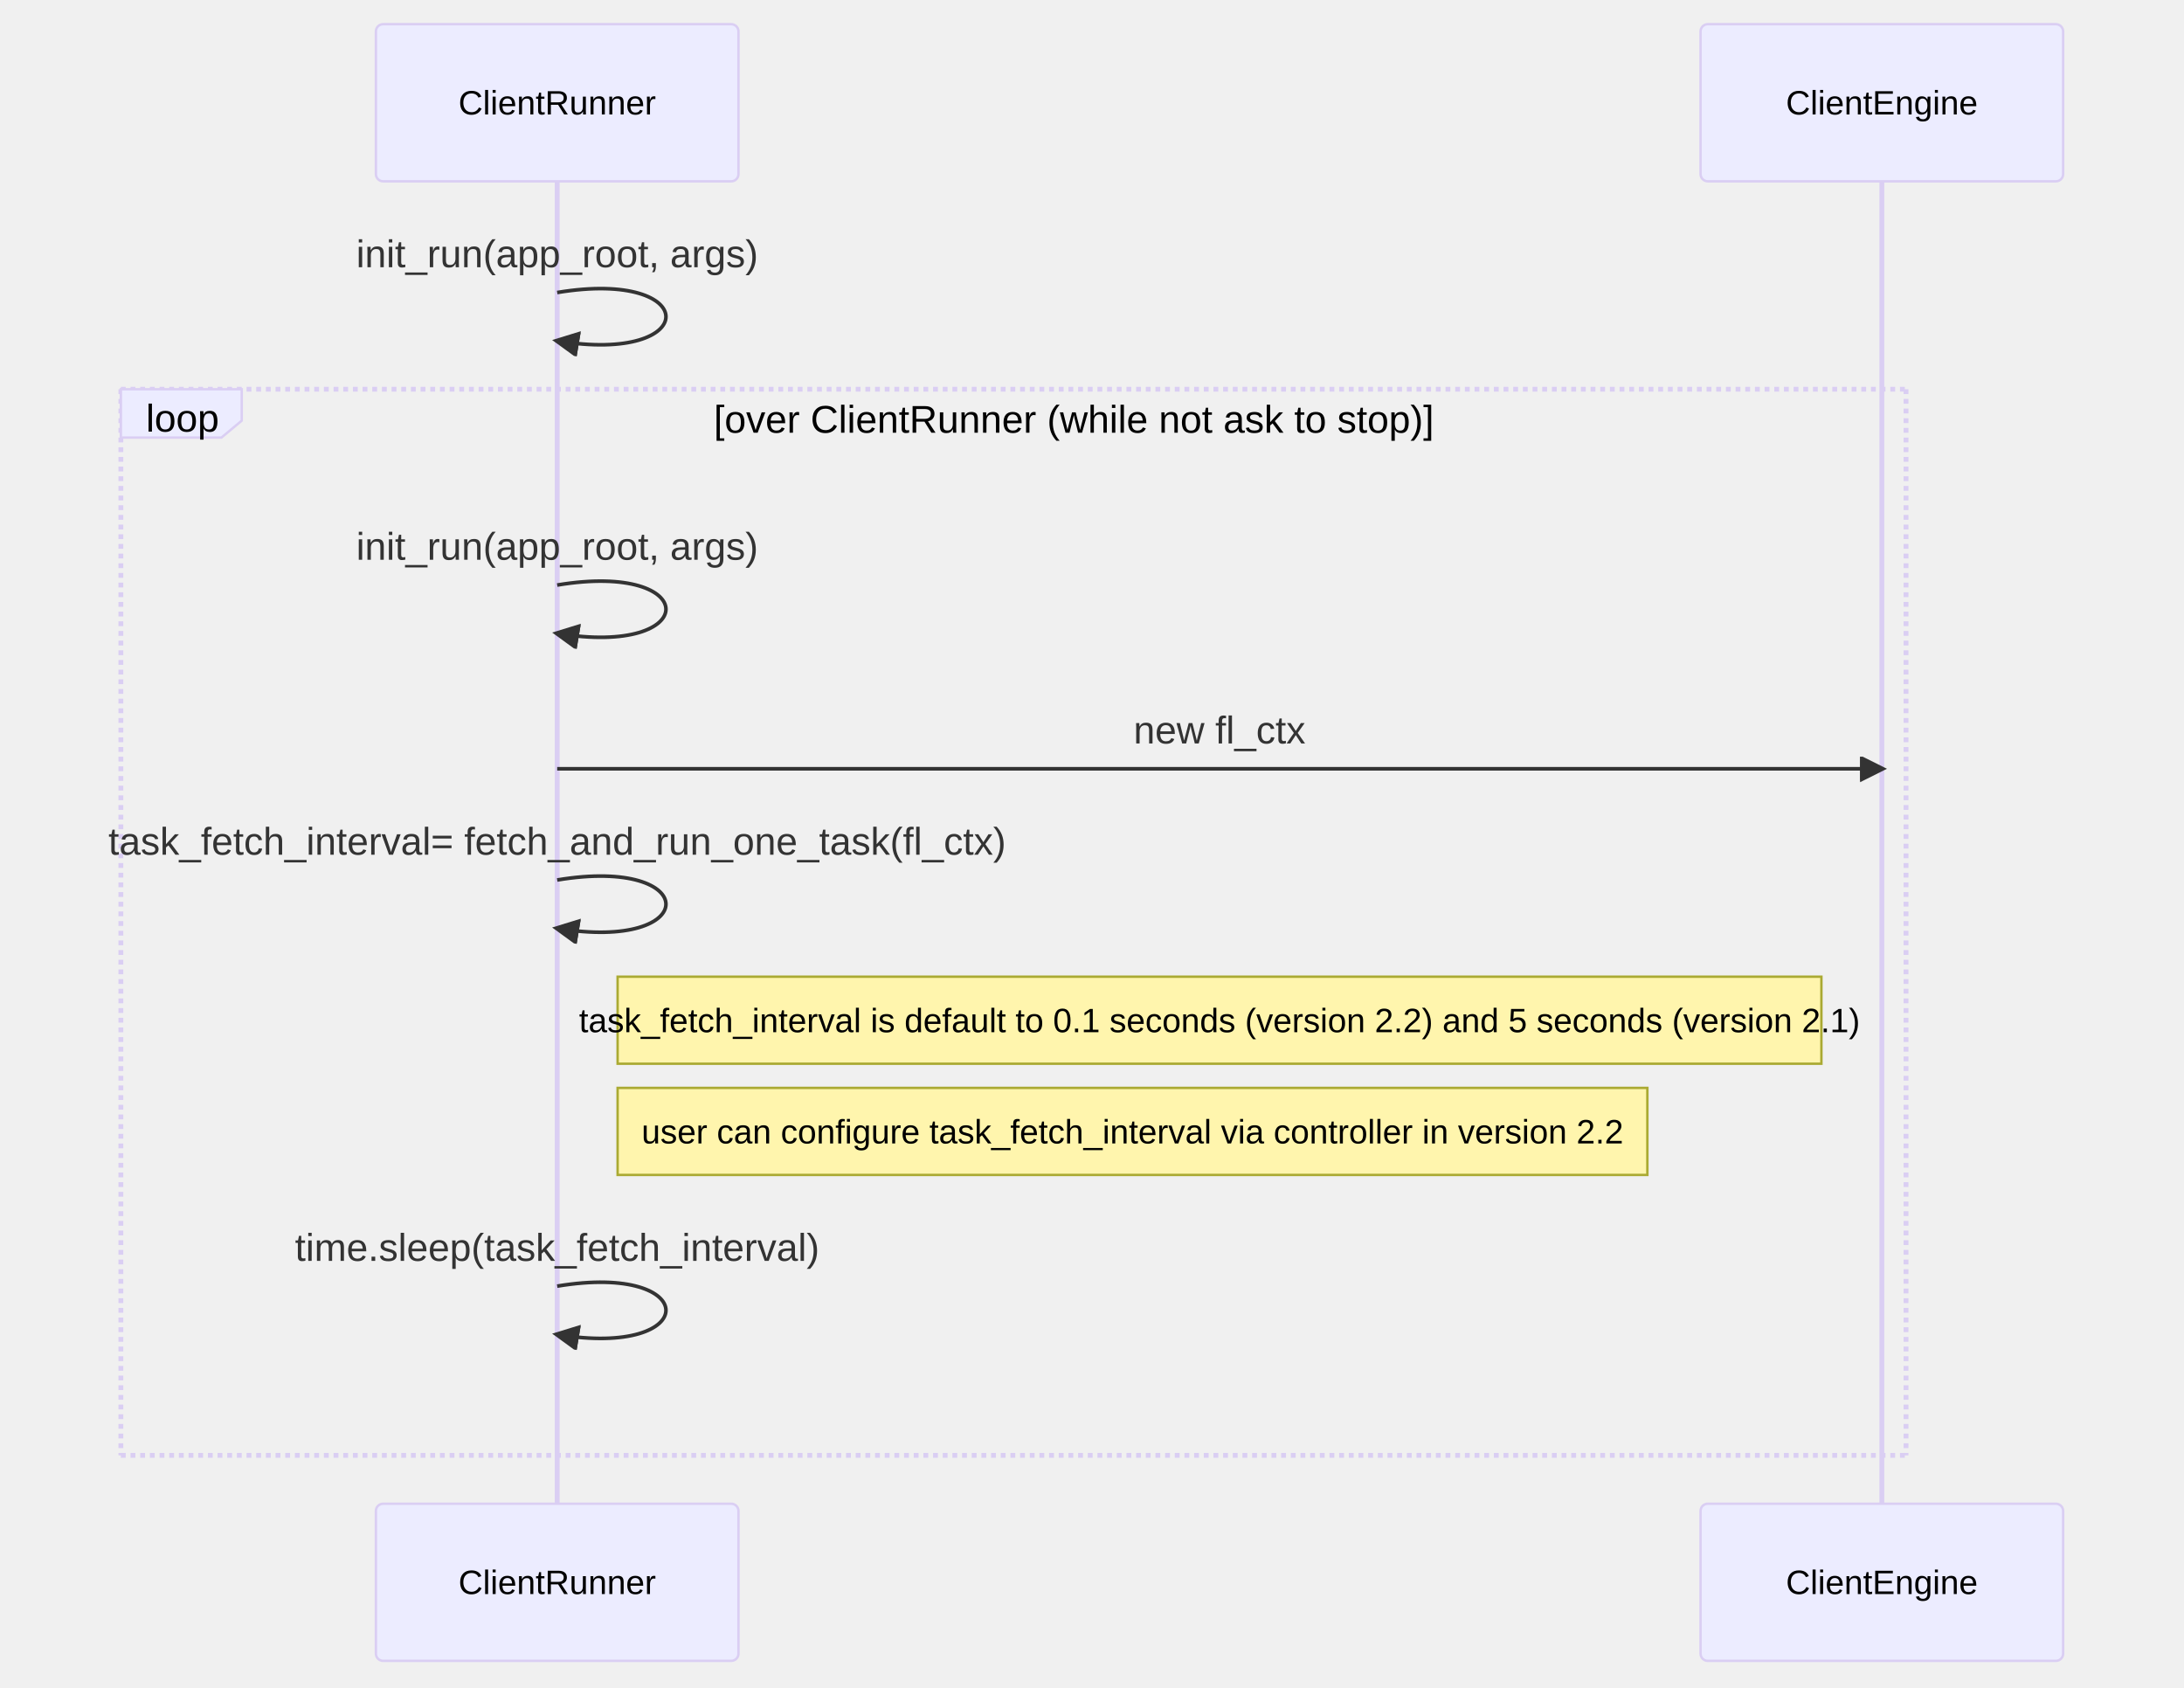
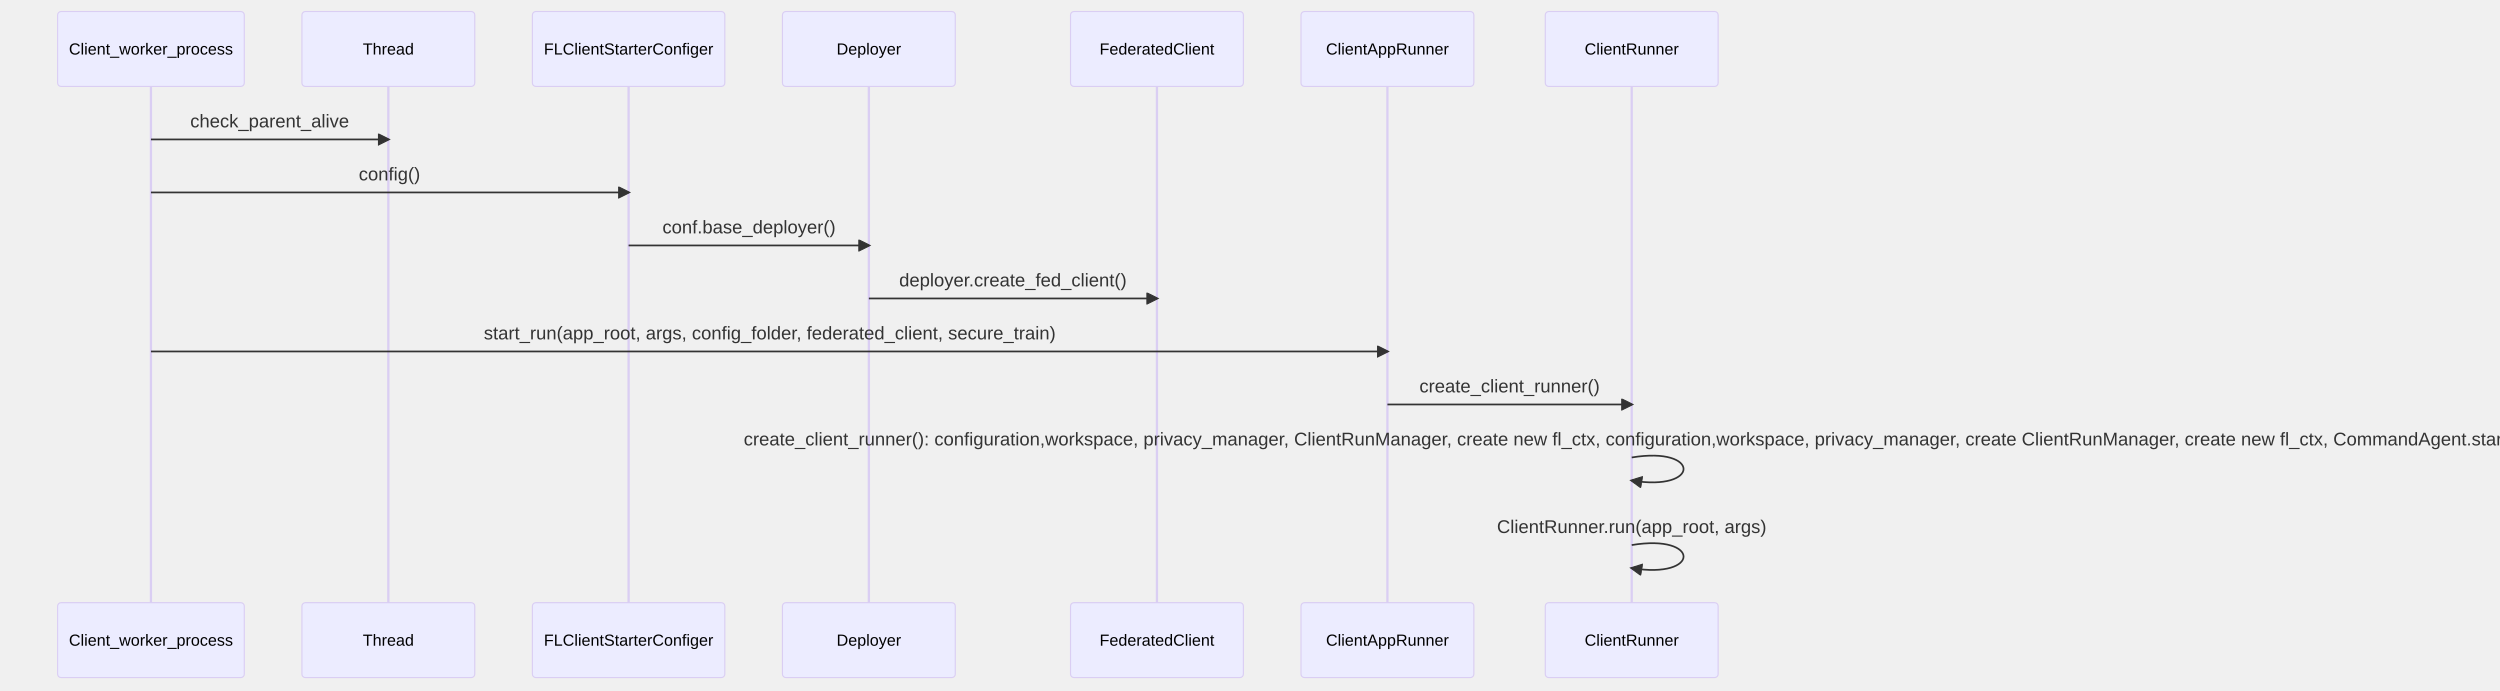
- <svg xmlns="http://www.w3.org/2000/svg" aria-labelledby="chart-title-mermaid-1664764199668 chart-desc-mermaid-1664764199668" role="img" viewBox="-155.5 -10 903.5 698" style="max-width: 903.5px; background-color: white;" width="100%" id="mermaid-1664764199668">
-   <style>#mermaid-1664764199668 {font-family:"trebuchet ms",verdana,arial,sans-serif;font-size:16px;fill:#333;}#mermaid-1664764199668 .error-icon{fill:#552222;}#mermaid-1664764199668 .error-text{fill:#552222;stroke:#552222;}#mermaid-1664764199668 .edge-thickness-normal{stroke-width:2px;}#mermaid-1664764199668 .edge-thickness-thick{stroke-width:3.5px;}#mermaid-1664764199668 .edge-pattern-solid{stroke-dasharray:0;}#mermaid-1664764199668 .edge-pattern-dashed{stroke-dasharray:3;}#mermaid-1664764199668 .edge-pattern-dotted{stroke-dasharray:2;}#mermaid-1664764199668 .marker{fill:#333333;stroke:#333333;}#mermaid-1664764199668 .marker.cross{stroke:#333333;}#mermaid-1664764199668 svg{font-family:"trebuchet ms",verdana,arial,sans-serif;font-size:16px;}#mermaid-1664764199668 .actor{stroke:hsl(259.626, 59.777%, 87.902%);fill:#ECECFF;}#mermaid-1664764199668 text.actor&gt;tspan{fill:black;stroke:none;}#mermaid-1664764199668 .actor-line{stroke:grey;}#mermaid-1664764199668 .messageLine0{stroke-width:1.5;stroke-dasharray:none;stroke:#333;}#mermaid-1664764199668 .messageLine1{stroke-width:1.5;stroke-dasharray:2,2;stroke:#333;}#mermaid-1664764199668 #arrowhead path{fill:#333;stroke:#333;}#mermaid-1664764199668 .sequenceNumber{fill:white;}#mermaid-1664764199668 #sequencenumber{fill:#333;}#mermaid-1664764199668 #crosshead path{fill:#333;stroke:#333;}#mermaid-1664764199668 .messageText{fill:#333;stroke:none;}#mermaid-1664764199668 .labelBox{stroke:hsl(259.626, 59.777%, 87.902%);fill:#ECECFF;}#mermaid-1664764199668 .labelText,#mermaid-1664764199668 .labelText&gt;tspan{fill:black;stroke:none;}#mermaid-1664764199668 .loopText,#mermaid-1664764199668 .loopText&gt;tspan{fill:black;stroke:none;}#mermaid-1664764199668 .loopLine{stroke-width:2px;stroke-dasharray:2,2;stroke:hsl(259.626, 59.777%, 87.902%);fill:hsl(259.626, 59.777%, 87.902%);}#mermaid-1664764199668 .note{stroke:#aaaa33;fill:#fff5ad;}#mermaid-1664764199668 .noteText,#mermaid-1664764199668 .noteText&gt;tspan{fill:black;stroke:none;}#mermaid-1664764199668 .activation0{fill:#f4f4f4;stroke:#666;}#mermaid-1664764199668 .activation1{fill:#f4f4f4;stroke:#666;}#mermaid-1664764199668 .activation2{fill:#f4f4f4;stroke:#666;}#mermaid-1664764199668 .actorPopupMenu{position:absolute;}#mermaid-1664764199668 .actorPopupMenuPanel{position:absolute;fill:#ECECFF;box-shadow:0px 8px 16px 0px rgba(0,0,0,0.2);filter:drop-shadow(3px 5px 2px rgb(0 0 0 / 0.4));}#mermaid-1664764199668 .actor-man line{stroke:hsl(259.626, 59.777%, 87.902%);fill:#ECECFF;}#mermaid-1664764199668 .actor-man circle,#mermaid-1664764199668 line{stroke:hsl(259.626, 59.777%, 87.902%);fill:#ECECFF;stroke-width:2px;}#mermaid-1664764199668 :root{--mermaid-font-family:"trebuchet ms",verdana,arial,sans-serif;}</style>
+ <svg xmlns="http://www.w3.org/2000/svg" aria-labelledby="chart-title-mermaid-1664767334952 chart-desc-mermaid-1664767334952" role="img" viewBox="-50 -10 2169.5 599" style="max-width: 2169.5px; background-color: white;" width="100%" id="mermaid-1664767334952">
+   <style>#mermaid-1664767334952 {font-family:"trebuchet ms",verdana,arial,sans-serif;font-size:16px;fill:#333;}#mermaid-1664767334952 .error-icon{fill:#552222;}#mermaid-1664767334952 .error-text{fill:#552222;stroke:#552222;}#mermaid-1664767334952 .edge-thickness-normal{stroke-width:2px;}#mermaid-1664767334952 .edge-thickness-thick{stroke-width:3.5px;}#mermaid-1664767334952 .edge-pattern-solid{stroke-dasharray:0;}#mermaid-1664767334952 .edge-pattern-dashed{stroke-dasharray:3;}#mermaid-1664767334952 .edge-pattern-dotted{stroke-dasharray:2;}#mermaid-1664767334952 .marker{fill:#333333;stroke:#333333;}#mermaid-1664767334952 .marker.cross{stroke:#333333;}#mermaid-1664767334952 svg{font-family:"trebuchet ms",verdana,arial,sans-serif;font-size:16px;}#mermaid-1664767334952 .actor{stroke:hsl(259.626, 59.777%, 87.902%);fill:#ECECFF;}#mermaid-1664767334952 text.actor&gt;tspan{fill:black;stroke:none;}#mermaid-1664767334952 .actor-line{stroke:grey;}#mermaid-1664767334952 .messageLine0{stroke-width:1.5;stroke-dasharray:none;stroke:#333;}#mermaid-1664767334952 .messageLine1{stroke-width:1.5;stroke-dasharray:2,2;stroke:#333;}#mermaid-1664767334952 #arrowhead path{fill:#333;stroke:#333;}#mermaid-1664767334952 .sequenceNumber{fill:white;}#mermaid-1664767334952 #sequencenumber{fill:#333;}#mermaid-1664767334952 #crosshead path{fill:#333;stroke:#333;}#mermaid-1664767334952 .messageText{fill:#333;stroke:none;}#mermaid-1664767334952 .labelBox{stroke:hsl(259.626, 59.777%, 87.902%);fill:#ECECFF;}#mermaid-1664767334952 .labelText,#mermaid-1664767334952 .labelText&gt;tspan{fill:black;stroke:none;}#mermaid-1664767334952 .loopText,#mermaid-1664767334952 .loopText&gt;tspan{fill:black;stroke:none;}#mermaid-1664767334952 .loopLine{stroke-width:2px;stroke-dasharray:2,2;stroke:hsl(259.626, 59.777%, 87.902%);fill:hsl(259.626, 59.777%, 87.902%);}#mermaid-1664767334952 .note{stroke:#aaaa33;fill:#fff5ad;}#mermaid-1664767334952 .noteText,#mermaid-1664767334952 .noteText&gt;tspan{fill:black;stroke:none;}#mermaid-1664767334952 .activation0{fill:#f4f4f4;stroke:#666;}#mermaid-1664767334952 .activation1{fill:#f4f4f4;stroke:#666;}#mermaid-1664767334952 .activation2{fill:#f4f4f4;stroke:#666;}#mermaid-1664767334952 .actorPopupMenu{position:absolute;}#mermaid-1664767334952 .actorPopupMenuPanel{position:absolute;fill:#ECECFF;box-shadow:0px 8px 16px 0px rgba(0,0,0,0.2);filter:drop-shadow(3px 5px 2px rgb(0 0 0 / 0.4));}#mermaid-1664767334952 .actor-man line{stroke:hsl(259.626, 59.777%, 87.902%);fill:#ECECFF;}#mermaid-1664767334952 .actor-man circle,#mermaid-1664767334952 line{stroke:hsl(259.626, 59.777%, 87.902%);fill:#ECECFF;stroke-width:2px;}#mermaid-1664767334952 :root{--mermaid-font-family:"trebuchet ms",verdana,arial,sans-serif;}</style>
  <g />
  <defs>
    <symbol height="24" width="24" id="computer">
      <path d="M2 2v13h20v-13h-20zm18 11h-16v-9h16v9zm-10.228 6l.466-1h3.524l.467 1h-4.457zm14.228 3h-24l2-6h2.104l-1.33 4h18.45l-1.297-4h2.073l2 6zm-5-10h-14v-7h14v7z" transform="scale(.5)" />
    </symbol>
  </defs>
  <defs>
    <symbol clip-rule="evenodd" fill-rule="evenodd" id="database">
      <path d="M12.258.001l.256.004.255.005.253.008.251.01.249.012.247.015.246.016.242.019.241.02.239.023.236.024.233.027.231.028.229.031.225.032.223.034.22.036.217.038.214.04.211.041.208.043.205.045.201.046.198.048.194.05.191.051.187.053.183.054.18.056.175.057.172.059.168.06.163.061.16.063.155.064.15.066.074.033.073.033.071.034.07.034.069.035.068.035.067.035.066.035.064.036.064.036.062.036.06.036.06.037.058.037.058.037.055.038.055.038.053.038.052.038.051.039.05.039.048.039.047.039.045.04.044.04.043.04.041.04.04.041.039.041.037.041.036.041.034.041.033.042.032.042.03.042.029.042.027.042.026.043.024.043.023.043.021.043.02.043.018.044.017.043.015.044.013.044.012.044.011.045.009.044.007.045.006.045.004.045.002.045.001.045v17l-.001.045-.002.045-.004.045-.006.045-.007.045-.009.044-.011.045-.012.044-.013.044-.015.044-.017.043-.018.044-.02.043-.021.043-.023.043-.024.043-.026.043-.027.042-.029.042-.03.042-.032.042-.033.042-.034.041-.036.041-.037.041-.039.041-.04.041-.041.04-.043.04-.044.04-.045.04-.047.039-.048.039-.05.039-.051.039-.052.038-.053.038-.055.038-.055.038-.058.037-.058.037-.06.037-.06.036-.062.036-.064.036-.064.036-.066.035-.067.035-.068.035-.069.035-.07.034-.071.034-.073.033-.074.033-.15.066-.155.064-.16.063-.163.061-.168.06-.172.059-.175.057-.18.056-.183.054-.187.053-.191.051-.194.05-.198.048-.201.046-.205.045-.208.043-.211.041-.214.04-.217.038-.22.036-.223.034-.225.032-.229.031-.231.028-.233.027-.236.024-.239.023-.241.02-.242.019-.246.016-.247.015-.249.012-.251.01-.253.008-.255.005-.256.004-.258.001-.258-.001-.256-.004-.255-.005-.253-.008-.251-.01-.249-.012-.247-.015-.245-.016-.243-.019-.241-.02-.238-.023-.236-.024-.234-.027-.231-.028-.228-.031-.226-.032-.223-.034-.22-.036-.217-.038-.214-.04-.211-.041-.208-.043-.204-.045-.201-.046-.198-.048-.195-.05-.19-.051-.187-.053-.184-.054-.179-.056-.176-.057-.172-.059-.167-.06-.164-.061-.159-.063-.155-.064-.151-.066-.074-.033-.072-.033-.072-.034-.07-.034-.069-.035-.068-.035-.067-.035-.066-.035-.064-.036-.063-.036-.062-.036-.061-.036-.06-.037-.058-.037-.057-.037-.056-.038-.055-.038-.053-.038-.052-.038-.051-.039-.049-.039-.049-.039-.046-.039-.046-.04-.044-.04-.043-.04-.041-.04-.04-.041-.039-.041-.037-.041-.036-.041-.034-.041-.033-.042-.032-.042-.03-.042-.029-.042-.027-.042-.026-.043-.024-.043-.023-.043-.021-.043-.02-.043-.018-.044-.017-.043-.015-.044-.013-.044-.012-.044-.011-.045-.009-.044-.007-.045-.006-.045-.004-.045-.002-.045-.001-.045v-17l.001-.045.002-.045.004-.045.006-.045.007-.045.009-.044.011-.045.012-.044.013-.044.015-.044.017-.043.018-.044.02-.043.021-.043.023-.043.024-.043.026-.043.027-.042.029-.042.03-.042.032-.042.033-.042.034-.041.036-.041.037-.041.039-.041.04-.041.041-.04.043-.04.044-.04.046-.04.046-.039.049-.039.049-.039.051-.039.052-.038.053-.038.055-.038.056-.038.057-.037.058-.037.06-.037.061-.036.062-.036.063-.036.064-.036.066-.035.067-.035.068-.035.069-.035.07-.034.072-.034.072-.033.074-.033.151-.066.155-.064.159-.063.164-.061.167-.06.172-.059.176-.057.179-.056.184-.054.187-.053.19-.051.195-.05.198-.048.201-.046.204-.045.208-.043.211-.041.214-.04.217-.038.22-.036.223-.034.226-.032.228-.031.231-.028.234-.027.236-.024.238-.023.241-.02.243-.019.245-.016.247-.015.249-.012.251-.01.253-.008.255-.005.256-.004.258-.001.258.001zm-9.258 20.499v.01l.001.021.003.021.004.022.005.021.006.022.007.022.009.023.01.022.011.023.012.023.013.023.015.023.016.024.017.023.018.024.019.024.021.024.022.025.023.024.024.025.052.049.056.05.061.051.066.051.07.051.075.051.079.052.084.052.088.052.092.052.097.052.102.051.105.052.11.052.114.051.119.051.123.051.127.05.131.05.135.05.139.048.144.049.147.047.152.047.155.047.16.045.163.045.167.043.171.043.176.041.178.041.183.039.187.039.19.037.194.035.197.035.202.033.204.031.209.03.212.029.216.027.219.025.222.024.226.021.23.02.233.018.236.016.24.015.243.012.246.01.249.008.253.005.256.004.259.001.26-.001.257-.004.254-.005.25-.008.247-.011.244-.012.241-.014.237-.016.233-.018.231-.021.226-.021.224-.024.22-.026.216-.027.212-.028.21-.031.205-.031.202-.034.198-.034.194-.036.191-.037.187-.039.183-.04.179-.04.175-.042.172-.043.168-.044.163-.045.16-.046.155-.046.152-.047.148-.048.143-.049.139-.049.136-.05.131-.05.126-.05.123-.051.118-.052.114-.051.11-.052.106-.052.101-.052.096-.052.092-.052.088-.053.083-.051.079-.052.074-.052.07-.051.065-.051.06-.051.056-.05.051-.05.023-.024.023-.025.021-.024.02-.024.019-.024.018-.024.017-.024.015-.023.014-.024.013-.023.012-.023.01-.023.01-.022.008-.022.006-.022.006-.022.004-.022.004-.021.001-.021.001-.021v-4.127l-.077.055-.08.053-.083.054-.085.053-.087.052-.09.052-.093.051-.095.05-.097.05-.1.049-.102.049-.105.048-.106.047-.109.047-.111.046-.114.045-.115.045-.118.044-.12.043-.122.042-.124.042-.126.041-.128.04-.13.04-.132.038-.134.038-.135.037-.138.037-.139.035-.142.035-.143.034-.144.033-.147.032-.148.031-.15.03-.151.03-.153.029-.154.027-.156.027-.158.026-.159.025-.161.024-.162.023-.163.022-.165.021-.166.02-.167.019-.169.018-.169.017-.171.016-.173.015-.173.014-.175.013-.175.012-.177.011-.178.01-.179.008-.179.008-.181.006-.182.005-.182.004-.184.003-.184.002h-.37l-.184-.002-.184-.003-.182-.004-.182-.005-.181-.006-.179-.008-.179-.008-.178-.01-.176-.011-.176-.012-.175-.013-.173-.014-.172-.015-.171-.016-.17-.017-.169-.018-.167-.019-.166-.02-.165-.021-.163-.022-.162-.023-.161-.024-.159-.025-.157-.026-.156-.027-.155-.027-.153-.029-.151-.03-.15-.03-.148-.031-.146-.032-.145-.033-.143-.034-.141-.035-.14-.035-.137-.037-.136-.037-.134-.038-.132-.038-.13-.04-.128-.04-.126-.041-.124-.042-.122-.042-.12-.044-.117-.043-.116-.045-.113-.045-.112-.046-.109-.047-.106-.047-.105-.048-.102-.049-.1-.049-.097-.05-.095-.05-.093-.052-.09-.051-.087-.052-.085-.053-.083-.054-.08-.054-.077-.054v4.127zm0-5.654v.011l.001.021.003.021.004.021.005.022.006.022.007.022.009.022.01.022.011.023.012.023.013.023.015.024.016.023.017.024.018.024.019.024.021.024.022.024.023.025.024.024.052.05.056.05.061.05.066.051.07.051.075.052.079.051.084.052.088.052.092.052.097.052.102.052.105.052.11.051.114.051.119.052.123.05.127.051.131.05.135.049.139.049.144.048.147.048.152.047.155.046.16.045.163.045.167.044.171.042.176.042.178.04.183.04.187.038.19.037.194.036.197.034.202.033.204.032.209.03.212.028.216.027.219.025.222.024.226.022.23.02.233.018.236.016.24.014.243.012.246.01.249.008.253.006.256.003.259.001.26-.001.257-.003.254-.006.25-.008.247-.01.244-.012.241-.015.237-.016.233-.018.231-.02.226-.022.224-.024.22-.025.216-.027.212-.029.21-.03.205-.032.202-.033.198-.035.194-.036.191-.037.187-.039.183-.039.179-.041.175-.042.172-.043.168-.044.163-.045.16-.045.155-.047.152-.047.148-.048.143-.048.139-.05.136-.049.131-.05.126-.051.123-.051.118-.051.114-.052.11-.052.106-.052.101-.052.096-.052.092-.052.088-.052.083-.052.079-.052.074-.051.07-.052.065-.051.06-.05.056-.051.051-.049.023-.025.023-.024.021-.025.02-.024.019-.024.018-.024.017-.024.015-.023.014-.023.013-.024.012-.022.01-.023.01-.023.008-.022.006-.022.006-.022.004-.021.004-.022.001-.021.001-.021v-4.139l-.077.054-.08.054-.083.054-.085.052-.087.053-.09.051-.093.051-.095.051-.097.05-.1.049-.102.049-.105.048-.106.047-.109.047-.111.046-.114.045-.115.044-.118.044-.12.044-.122.042-.124.042-.126.041-.128.04-.13.039-.132.039-.134.038-.135.037-.138.036-.139.036-.142.035-.143.033-.144.033-.147.033-.148.031-.15.03-.151.03-.153.028-.154.028-.156.027-.158.026-.159.025-.161.024-.162.023-.163.022-.165.021-.166.02-.167.019-.169.018-.169.017-.171.016-.173.015-.173.014-.175.013-.175.012-.177.011-.178.009-.179.009-.179.007-.181.007-.182.005-.182.004-.184.003-.184.002h-.37l-.184-.002-.184-.003-.182-.004-.182-.005-.181-.007-.179-.007-.179-.009-.178-.009-.176-.011-.176-.012-.175-.013-.173-.014-.172-.015-.171-.016-.17-.017-.169-.018-.167-.019-.166-.02-.165-.021-.163-.022-.162-.023-.161-.024-.159-.025-.157-.026-.156-.027-.155-.028-.153-.028-.151-.03-.15-.03-.148-.031-.146-.033-.145-.033-.143-.033-.141-.035-.14-.036-.137-.036-.136-.037-.134-.038-.132-.039-.13-.039-.128-.04-.126-.041-.124-.042-.122-.043-.12-.043-.117-.044-.116-.044-.113-.046-.112-.046-.109-.046-.106-.047-.105-.048-.102-.049-.1-.049-.097-.05-.095-.051-.093-.051-.09-.051-.087-.053-.085-.052-.083-.054-.08-.054-.077-.054v4.139zm0-5.666v.011l.001.02.003.022.004.021.005.022.006.021.007.022.009.023.01.022.011.023.012.023.013.023.015.023.016.024.017.024.018.023.019.024.021.025.022.024.023.024.024.025.052.05.056.05.061.05.066.051.07.051.075.052.079.051.084.052.088.052.092.052.097.052.102.052.105.051.11.052.114.051.119.051.123.051.127.05.131.05.135.05.139.049.144.048.147.048.152.047.155.046.16.045.163.045.167.043.171.043.176.042.178.04.183.04.187.038.19.037.194.036.197.034.202.033.204.032.209.03.212.028.216.027.219.025.222.024.226.021.23.02.233.018.236.017.24.014.243.012.246.01.249.008.253.006.256.003.259.001.26-.001.257-.003.254-.006.25-.008.247-.01.244-.013.241-.014.237-.016.233-.018.231-.02.226-.022.224-.024.22-.025.216-.027.212-.029.21-.03.205-.032.202-.033.198-.035.194-.036.191-.037.187-.039.183-.039.179-.041.175-.042.172-.043.168-.044.163-.045.16-.045.155-.047.152-.047.148-.048.143-.049.139-.049.136-.049.131-.051.126-.05.123-.051.118-.052.114-.051.11-.052.106-.052.101-.052.096-.052.092-.052.088-.052.083-.052.079-.052.074-.052.07-.051.065-.051.06-.051.056-.05.051-.049.023-.025.023-.025.021-.024.02-.024.019-.024.018-.024.017-.024.015-.023.014-.024.013-.023.012-.023.01-.022.01-.023.008-.022.006-.022.006-.022.004-.022.004-.021.001-.021.001-.021v-4.153l-.077.054-.08.054-.083.053-.085.053-.087.053-.09.051-.093.051-.095.051-.097.05-.1.049-.102.048-.105.048-.106.048-.109.046-.111.046-.114.046-.115.044-.118.044-.12.043-.122.043-.124.042-.126.041-.128.04-.13.039-.132.039-.134.038-.135.037-.138.036-.139.036-.142.034-.143.034-.144.033-.147.032-.148.032-.15.03-.151.03-.153.028-.154.028-.156.027-.158.026-.159.024-.161.024-.162.023-.163.023-.165.021-.166.02-.167.019-.169.018-.169.017-.171.016-.173.015-.173.014-.175.013-.175.012-.177.01-.178.01-.179.009-.179.007-.181.006-.182.006-.182.004-.184.003-.184.001-.185.001-.185-.001-.184-.001-.184-.003-.182-.004-.182-.006-.181-.006-.179-.007-.179-.009-.178-.01-.176-.01-.176-.012-.175-.013-.173-.014-.172-.015-.171-.016-.17-.017-.169-.018-.167-.019-.166-.02-.165-.021-.163-.023-.162-.023-.161-.024-.159-.024-.157-.026-.156-.027-.155-.028-.153-.028-.151-.03-.15-.03-.148-.032-.146-.032-.145-.033-.143-.034-.141-.034-.14-.036-.137-.036-.136-.037-.134-.038-.132-.039-.13-.039-.128-.041-.126-.041-.124-.041-.122-.043-.12-.043-.117-.044-.116-.044-.113-.046-.112-.046-.109-.046-.106-.048-.105-.048-.102-.048-.1-.05-.097-.049-.095-.051-.093-.051-.09-.052-.087-.052-.085-.053-.083-.053-.08-.054-.077-.054v4.153zm8.74-8.179l-.257.004-.254.005-.25.008-.247.011-.244.012-.241.014-.237.016-.233.018-.231.021-.226.022-.224.023-.22.026-.216.027-.212.028-.21.031-.205.032-.202.033-.198.034-.194.036-.191.038-.187.038-.183.04-.179.041-.175.042-.172.043-.168.043-.163.045-.16.046-.155.046-.152.048-.148.048-.143.048-.139.049-.136.05-.131.05-.126.051-.123.051-.118.051-.114.052-.11.052-.106.052-.101.052-.096.052-.092.052-.088.052-.083.052-.079.052-.074.051-.07.052-.065.051-.06.05-.056.05-.051.05-.023.025-.023.024-.021.024-.02.025-.019.024-.018.024-.017.023-.015.024-.014.023-.013.023-.012.023-.01.023-.01.022-.008.022-.006.023-.006.021-.004.022-.004.021-.001.021-.001.021.001.021.001.021.004.021.004.022.006.021.006.023.008.022.01.022.01.023.012.023.013.023.014.023.015.024.017.023.018.024.019.024.02.025.021.024.023.024.023.025.051.05.056.05.06.05.065.051.07.052.074.051.079.052.083.052.088.052.092.052.096.052.101.052.106.052.11.052.114.052.118.051.123.051.126.051.131.05.136.05.139.049.143.048.148.048.152.048.155.046.16.046.163.045.168.043.172.043.175.042.179.041.183.04.187.038.191.038.194.036.198.034.202.033.205.032.21.031.212.028.216.027.22.026.224.023.226.022.231.021.233.018.237.016.241.014.244.012.247.011.25.008.254.005.257.004.26.001.26-.001.257-.004.254-.005.25-.008.247-.011.244-.012.241-.014.237-.016.233-.018.231-.021.226-.022.224-.023.22-.026.216-.027.212-.028.21-.031.205-.032.202-.033.198-.034.194-.036.191-.038.187-.038.183-.04.179-.041.175-.042.172-.043.168-.043.163-.045.16-.046.155-.046.152-.048.148-.048.143-.048.139-.049.136-.05.131-.05.126-.051.123-.051.118-.051.114-.052.11-.052.106-.052.101-.052.096-.052.092-.052.088-.052.083-.052.079-.052.074-.051.07-.052.065-.051.06-.05.056-.05.051-.05.023-.025.023-.024.021-.024.02-.025.019-.024.018-.024.017-.023.015-.024.014-.023.013-.023.012-.023.01-.023.01-.022.008-.022.006-.023.006-.021.004-.022.004-.021.001-.021.001-.021-.001-.021-.001-.021-.004-.021-.004-.022-.006-.021-.006-.023-.008-.022-.01-.022-.01-.023-.012-.023-.013-.023-.014-.023-.015-.024-.017-.023-.018-.024-.019-.024-.02-.025-.021-.024-.023-.024-.023-.025-.051-.05-.056-.05-.06-.05-.065-.051-.07-.052-.074-.051-.079-.052-.083-.052-.088-.052-.092-.052-.096-.052-.101-.052-.106-.052-.11-.052-.114-.052-.118-.051-.123-.051-.126-.051-.131-.05-.136-.05-.139-.049-.143-.048-.148-.048-.152-.048-.155-.046-.16-.046-.163-.045-.168-.043-.172-.043-.175-.042-.179-.041-.183-.04-.187-.038-.191-.038-.194-.036-.198-.034-.202-.033-.205-.032-.21-.031-.212-.028-.216-.027-.22-.026-.224-.023-.226-.022-.231-.021-.233-.018-.237-.016-.241-.014-.244-.012-.247-.011-.25-.008-.254-.005-.257-.004-.26-.001-.26.001z" transform="scale(.5)" />
    </symbol>
  </defs>
  <defs>
    <symbol height="24" width="24" id="clock">
      <path d="M12 2c5.514 0 10 4.486 10 10s-4.486 10-10 10-10-4.486-10-10 4.486-10 10-10zm0-2c-6.627 0-12 5.373-12 12s5.373 12 12 12 12-5.373 12-12-5.373-12-12-12zm5.848 12.459c.202.038.202.333.001.372-1.907.361-6.045 1.111-6.547 1.111-.719 0-1.301-.582-1.301-1.301 0-.512.77-5.447 1.125-7.445.034-.192.312-.181.343.014l.985 6.238 5.394 1.011z" transform="scale(.5)" />
    </symbol>
  </defs>
  <g>
-     <line stroke="#999" stroke-width="0.5px" class="200" y2="632" x2="75" y1="5" x1="75" id="actor0" />
+     <line stroke="#999" stroke-width="0.5px" class="200" y2="533" x2="81" y1="5" x1="81" id="actor0" />
    <g id="root-0">
-       <rect class="actor" ry="3" rx="3" height="65" width="150" stroke="#666" fill="#eaeaea" y="0" x="0" />
-       <text style="text-anchor: middle; font-size: 14px; font-weight: 400;" class="actor" alignment-baseline="central" dominant-baseline="central" y="32.5" x="75">
-         <tspan dy="0" x="75">ClientRunner</tspan>
+       <rect class="actor" ry="3" rx="3" height="65" width="162" stroke="#666" fill="#eaeaea" y="0" x="0" />
+       <text style="text-anchor: middle; font-size: 14px; font-weight: 400;" class="actor" alignment-baseline="central" dominant-baseline="central" y="32.5" x="81">
+         <tspan dy="0" x="81">Client_worker_process</tspan>
      </text>
    </g>
  </g>
  <g>
-     <line stroke="#999" stroke-width="0.5px" class="200" y2="632" x2="623" y1="5" x1="623" id="actor1" />
+     <line stroke="#999" stroke-width="0.5px" class="200" y2="533" x2="287" y1="5" x1="287" id="actor1" />
    <g id="root-1">
-       <rect class="actor" ry="3" rx="3" height="65" width="150" stroke="#666" fill="#eaeaea" y="0" x="548" />
-       <text style="text-anchor: middle; font-size: 14px; font-weight: 400;" class="actor" alignment-baseline="central" dominant-baseline="central" y="32.5" x="623">
-         <tspan dy="0" x="623">ClientEngine</tspan>
+       <rect class="actor" ry="3" rx="3" height="65" width="150" stroke="#666" fill="#eaeaea" y="0" x="212" />
+       <text style="text-anchor: middle; font-size: 14px; font-weight: 400;" class="actor" alignment-baseline="central" dominant-baseline="central" y="32.5" x="287">
+         <tspan dy="0" x="287">Thread</tspan>
+       </text>
+     </g>
+   </g>
+   <g>
+     <line stroke="#999" stroke-width="0.5px" class="200" y2="533" x2="495.5" y1="5" x1="495.5" id="actor2" />
+     <g id="root-2">
+       <rect class="actor" ry="3" rx="3" height="65" width="167" stroke="#666" fill="#eaeaea" y="0" x="412" />
+       <text style="text-anchor: middle; font-size: 14px; font-weight: 400;" class="actor" alignment-baseline="central" dominant-baseline="central" y="32.5" x="495.5">
+         <tspan dy="0" x="495.5">FLClientStarterConfiger</tspan>
+       </text>
+     </g>
+   </g>
+   <g>
+     <line stroke="#999" stroke-width="0.5px" class="200" y2="533" x2="704" y1="5" x1="704" id="actor3" />
+     <g id="root-3">
+       <rect class="actor" ry="3" rx="3" height="65" width="150" stroke="#666" fill="#eaeaea" y="0" x="629" />
+       <text style="text-anchor: middle; font-size: 14px; font-weight: 400;" class="actor" alignment-baseline="central" dominant-baseline="central" y="32.5" x="704">
+         <tspan dy="0" x="704">Deployer</tspan>
+       </text>
+     </g>
+   </g>
+   <g>
+     <line stroke="#999" stroke-width="0.5px" class="200" y2="533" x2="954" y1="5" x1="954" id="actor4" />
+     <g id="root-4">
+       <rect class="actor" ry="3" rx="3" height="65" width="150" stroke="#666" fill="#eaeaea" y="0" x="879" />
+       <text style="text-anchor: middle; font-size: 14px; font-weight: 400;" class="actor" alignment-baseline="central" dominant-baseline="central" y="32.5" x="954">
+         <tspan dy="0" x="954">FederatedClient</tspan>
+       </text>
+     </g>
+   </g>
+   <g>
+     <line stroke="#999" stroke-width="0.5px" class="200" y2="533" x2="1154" y1="5" x1="1154" id="actor5" />
+     <g id="root-5">
+       <rect class="actor" ry="3" rx="3" height="65" width="150" stroke="#666" fill="#eaeaea" y="0" x="1079" />
+       <text style="text-anchor: middle; font-size: 14px; font-weight: 400;" class="actor" alignment-baseline="central" dominant-baseline="central" y="32.5" x="1154">
+         <tspan dy="0" x="1154">ClientAppRunner</tspan>
+       </text>
+     </g>
+   </g>
+   <g>
+     <line stroke="#999" stroke-width="0.5px" class="200" y2="533" x2="1366" y1="5" x1="1366" id="actor6" />
+     <g id="root-6">
+       <rect class="actor" ry="3" rx="3" height="65" width="150" stroke="#666" fill="#eaeaea" y="0" x="1291" />
+       <text style="text-anchor: middle; font-size: 14px; font-weight: 400;" class="actor" alignment-baseline="central" dominant-baseline="central" y="32.5" x="1366">
+         <tspan dy="0" x="1366">ClientRunner</tspan>
      </text>
    </g>
  </g>
  <defs>
    <marker orient="auto" markerHeight="12" markerWidth="12" markerUnits="userSpaceOnUse" refY="5" refX="9" id="arrowhead">
      <path d="M 0 0 L 10 5 L 0 10 z" />
    </marker>
  </defs>
  <defs>
    <marker refY="4" refX="16" orient="auto" markerHeight="8" markerWidth="15" id="crosshead">
      <path style="stroke-dasharray: 0, 0;" d="M 9,2 V 6 L16,4 Z" stroke-width="1px" stroke="#000000" fill="black" />
      <path style="stroke-dasharray: 0, 0;" d="M 0,1 L 6,7 M 6,1 L 0,7" stroke-width="1px" stroke="#000000" fill="none" />
    </marker>
  </defs>
  <defs>
    <marker orient="auto" markerHeight="28" markerWidth="20" refY="7" refX="18" id="filled-head">
      <path d="M 18,7 L9,13 L14,7 L9,1 Z" />
    </marker>
  </defs>
  <defs>
    <marker orient="auto" markerHeight="40" markerWidth="60" refY="15" refX="15" id="sequencenumber">
      <circle r="6" cy="15" cx="15" />
    </marker>
  </defs>
+   <text style="font-size: 16px; font-weight: 400;" dy="1em" class="messageText" alignment-baseline="middle" dominant-baseline="middle" text-anchor="middle" y="80" x="184">check_parent_alive</text>
+   <line style="fill: none;" marker-end="url(#arrowhead)" stroke="none" stroke-width="2" class="messageLine0" y2="111" x2="287" y1="111" x1="81" />
+   <text style="font-size: 16px; font-weight: 400;" dy="1em" class="messageText" alignment-baseline="middle" dominant-baseline="middle" text-anchor="middle" y="126" x="288">config()</text>
+   <line style="fill: none;" marker-end="url(#arrowhead)" stroke="none" stroke-width="2" class="messageLine0" y2="157" x2="495.5" y1="157" x1="81" />
+   <text style="font-size: 16px; font-weight: 400;" dy="1em" class="messageText" alignment-baseline="middle" dominant-baseline="middle" text-anchor="middle" y="172" x="600">conf.base_deployer()</text>
+   <line style="fill: none;" marker-end="url(#arrowhead)" stroke="none" stroke-width="2" class="messageLine0" y2="203" x2="704" y1="203" x1="495.5" />
+   <text style="font-size: 16px; font-weight: 400;" dy="1em" class="messageText" alignment-baseline="middle" dominant-baseline="middle" text-anchor="middle" y="218" x="829">deployer.create_fed_client()</text>
+   <line style="fill: none;" marker-end="url(#arrowhead)" stroke="none" stroke-width="2" class="messageLine0" y2="249" x2="954" y1="249" x1="704" />
+   <text style="font-size: 16px; font-weight: 400;" dy="1em" class="messageText" alignment-baseline="middle" dominant-baseline="middle" text-anchor="middle" y="264" x="618">start_run(app_root, args, config_folder, federated_client, secure_train)</text>
+   <line style="fill: none;" marker-end="url(#arrowhead)" stroke="none" stroke-width="2" class="messageLine0" y2="295" x2="1154" y1="295" x1="81" />
+   <text style="font-size: 16px; font-weight: 400;" dy="1em" class="messageText" alignment-baseline="middle" dominant-baseline="middle" text-anchor="middle" y="310" x="1260">create_client_runner()</text>
+   <line style="fill: none;" marker-end="url(#arrowhead)" stroke="none" stroke-width="2" class="messageLine0" y2="341" x2="1366" y1="341" x1="1154" />
+   <text style="font-size: 16px; font-weight: 400;" dy="1em" class="messageText" alignment-baseline="middle" dominant-baseline="middle" text-anchor="middle" y="356" x="1366">create_client_runner(): configuration,workspace, privacy_manager, ClientRunManager, create new fl_ctx,  configuration,workspace, privacy_manager, create ClientRunManager, create new fl_ctx, CommandAgent.start()</text>
+   <path style="fill: none;" marker-end="url(#arrowhead)" stroke="none" stroke-width="2" class="messageLine0" d="M 1366,387 C 1426,377 1426,417 1366,407" />
+   <text style="font-size: 16px; font-weight: 400;" dy="1em" class="messageText" alignment-baseline="middle" dominant-baseline="middle" text-anchor="middle" y="432" x="1366">ClientRunner.run(app_root, args)</text>
+   <path style="fill: none;" marker-end="url(#arrowhead)" stroke="none" stroke-width="2" class="messageLine0" d="M 1366,463 C 1426,453 1426,493 1366,483" />
  <g>
-     <rect class="note" ry="0" rx="0" height="36" width="498" stroke="#666" fill="#EDF2AE" y="394" x="100" />
-     <text style="font-size: 14px; font-weight: 400;" dy="1em" class="noteText" alignment-baseline="middle" dominant-baseline="middle" text-anchor="middle" y="399" x="349">
-       <tspan x="349">task_fetch_interval is default to 0.1 seconds (version 2.2) and 5 seconds (version 2.1)</tspan>
+     <rect class="actor" ry="3" rx="3" height="65" width="162" stroke="#666" fill="#eaeaea" y="513" x="0" />
+     <text style="text-anchor: middle; font-size: 14px; font-weight: 400;" class="actor" alignment-baseline="central" dominant-baseline="central" y="545.5" x="81">
+       <tspan dy="0" x="81">Client_worker_process</tspan>
    </text>
  </g>
  <g>
-     <rect class="note" ry="0" rx="0" height="36" width="426" stroke="#666" fill="#EDF2AE" y="440" x="100" />
-     <text style="font-size: 14px; font-weight: 400;" dy="1em" class="noteText" alignment-baseline="middle" dominant-baseline="middle" text-anchor="middle" y="445" x="313">
-       <tspan x="313">user can configure task_fetch_interval via controller in version 2.2</tspan>
+     <rect class="actor" ry="3" rx="3" height="65" width="150" stroke="#666" fill="#eaeaea" y="513" x="212" />
+     <text style="text-anchor: middle; font-size: 14px; font-weight: 400;" class="actor" alignment-baseline="central" dominant-baseline="central" y="545.5" x="287">
+       <tspan dy="0" x="287">Thread</tspan>
    </text>
  </g>
  <g>
-     <line class="loopLine" y2="151" x2="633" y1="151" x1="-105.5" />
-     <line class="loopLine" y2="592" x2="633" y1="151" x1="633" />
-     <line class="loopLine" y2="592" x2="633" y1="592" x1="-105.5" />
-     <line class="loopLine" y2="592" x2="-105.5" y1="151" x1="-105.5" />
-     <polygon class="labelBox" points="-105.5,151 -55.5,151 -55.5,164 -63.9,171 -105.5,171" />
-     <text style="font-size: 16px; font-weight: 400;" class="labelText" alignment-baseline="middle" dominant-baseline="middle" text-anchor="middle" y="164" x="-80">loop</text>
-     <text style="font-size: 16px; font-weight: 400;" class="loopText" text-anchor="middle" y="169" x="288.75">
-       <tspan x="288.75">[over ClientRunner (while not ask to stop)]</tspan>
-     </text>
-   </g>
-   <text style="font-size: 16px; font-weight: 400;" dy="1em" class="messageText" alignment-baseline="middle" dominant-baseline="middle" text-anchor="middle" y="80" x="75">init_run(app_root, args)</text>
-   <path style="fill: none;" marker-end="url(#arrowhead)" stroke="none" stroke-width="2" class="messageLine0" d="M 75,111 C 135,101 135,141 75,131" />
-   <text style="font-size: 16px; font-weight: 400;" dy="1em" class="messageText" alignment-baseline="middle" dominant-baseline="middle" text-anchor="middle" y="201" x="75">init_run(app_root, args)</text>
-   <path style="fill: none;" marker-end="url(#arrowhead)" stroke="none" stroke-width="2" class="messageLine0" d="M 75,232 C 135,222 135,262 75,252" />
-   <text style="font-size: 16px; font-weight: 400;" dy="1em" class="messageText" alignment-baseline="middle" dominant-baseline="middle" text-anchor="middle" y="277" x="349">new fl_ctx</text>
-   <line style="fill: none;" marker-end="url(#arrowhead)" stroke="none" stroke-width="2" class="messageLine0" y2="308" x2="623" y1="308" x1="75" />
-   <text style="font-size: 16px; font-weight: 400;" dy="1em" class="messageText" alignment-baseline="middle" dominant-baseline="middle" text-anchor="middle" y="323" x="75">task_fetch_interval= fetch_and_run_one_task(fl_ctx)</text>
-   <path style="fill: none;" marker-end="url(#arrowhead)" stroke="none" stroke-width="2" class="messageLine0" d="M 75,354 C 135,344 135,384 75,374" />
-   <text style="font-size: 16px; font-weight: 400;" dy="1em" class="messageText" alignment-baseline="middle" dominant-baseline="middle" text-anchor="middle" y="491" x="75">time.sleep(task_fetch_interval)</text>
-   <path style="fill: none;" marker-end="url(#arrowhead)" stroke="none" stroke-width="2" class="messageLine0" d="M 75,522 C 135,512 135,552 75,542" />
-   <g>
-     <rect class="actor" ry="3" rx="3" height="65" width="150" stroke="#666" fill="#eaeaea" y="612" x="0" />
-     <text style="text-anchor: middle; font-size: 14px; font-weight: 400;" class="actor" alignment-baseline="central" dominant-baseline="central" y="644.5" x="75">
-       <tspan dy="0" x="75">ClientRunner</tspan>
+     <rect class="actor" ry="3" rx="3" height="65" width="167" stroke="#666" fill="#eaeaea" y="513" x="412" />
+     <text style="text-anchor: middle; font-size: 14px; font-weight: 400;" class="actor" alignment-baseline="central" dominant-baseline="central" y="545.5" x="495.5">
+       <tspan dy="0" x="495.5">FLClientStarterConfiger</tspan>
    </text>
  </g>
  <g>
-     <rect class="actor" ry="3" rx="3" height="65" width="150" stroke="#666" fill="#eaeaea" y="612" x="548" />
-     <text style="text-anchor: middle; font-size: 14px; font-weight: 400;" class="actor" alignment-baseline="central" dominant-baseline="central" y="644.5" x="623">
-       <tspan dy="0" x="623">ClientEngine</tspan>
+     <rect class="actor" ry="3" rx="3" height="65" width="150" stroke="#666" fill="#eaeaea" y="513" x="629" />
+     <text style="text-anchor: middle; font-size: 14px; font-weight: 400;" class="actor" alignment-baseline="central" dominant-baseline="central" y="545.5" x="704">
+       <tspan dy="0" x="704">Deployer</tspan>
+     </text>
+   </g>
+   <g>
+     <rect class="actor" ry="3" rx="3" height="65" width="150" stroke="#666" fill="#eaeaea" y="513" x="879" />
+     <text style="text-anchor: middle; font-size: 14px; font-weight: 400;" class="actor" alignment-baseline="central" dominant-baseline="central" y="545.5" x="954">
+       <tspan dy="0" x="954">FederatedClient</tspan>
+     </text>
+   </g>
+   <g>
+     <rect class="actor" ry="3" rx="3" height="65" width="150" stroke="#666" fill="#eaeaea" y="513" x="1079" />
+     <text style="text-anchor: middle; font-size: 14px; font-weight: 400;" class="actor" alignment-baseline="central" dominant-baseline="central" y="545.5" x="1154">
+       <tspan dy="0" x="1154">ClientAppRunner</tspan>
+     </text>
+   </g>
+   <g>
+     <rect class="actor" ry="3" rx="3" height="65" width="150" stroke="#666" fill="#eaeaea" y="513" x="1291" />
+     <text style="text-anchor: middle; font-size: 14px; font-weight: 400;" class="actor" alignment-baseline="central" dominant-baseline="central" y="545.5" x="1366">
+       <tspan dy="0" x="1366">ClientRunner</tspan>
    </text>
  </g>
</svg>
